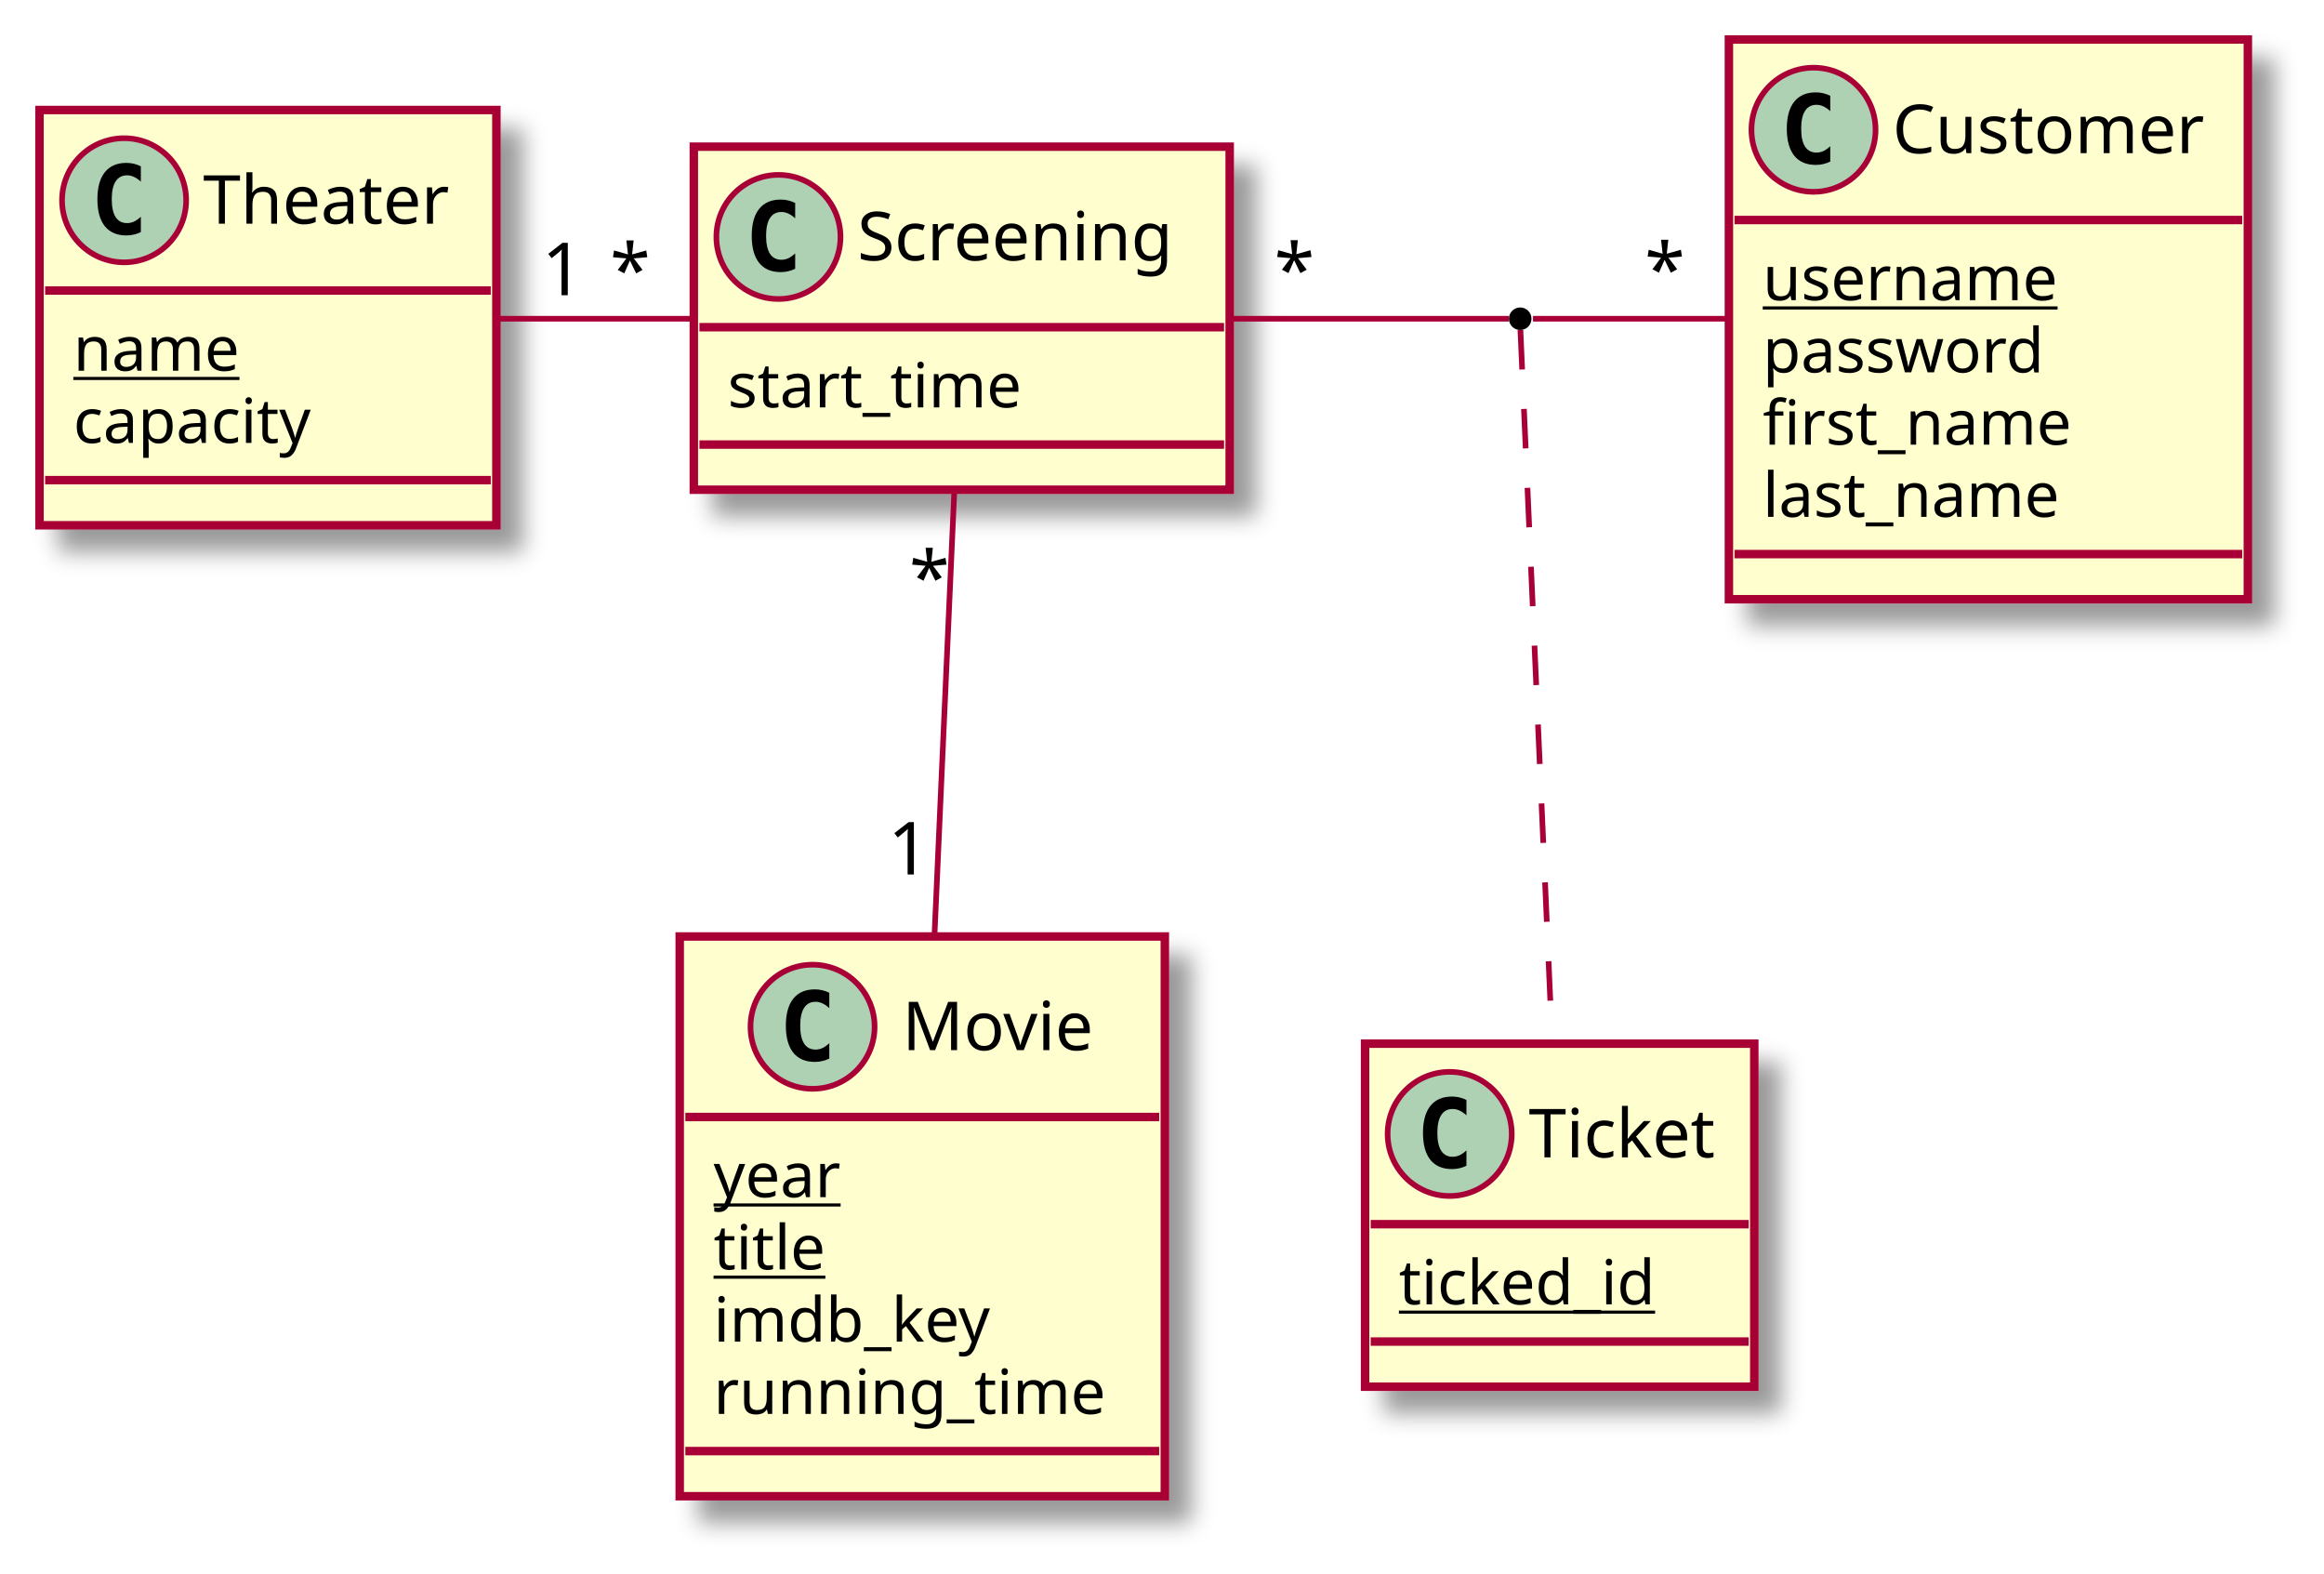
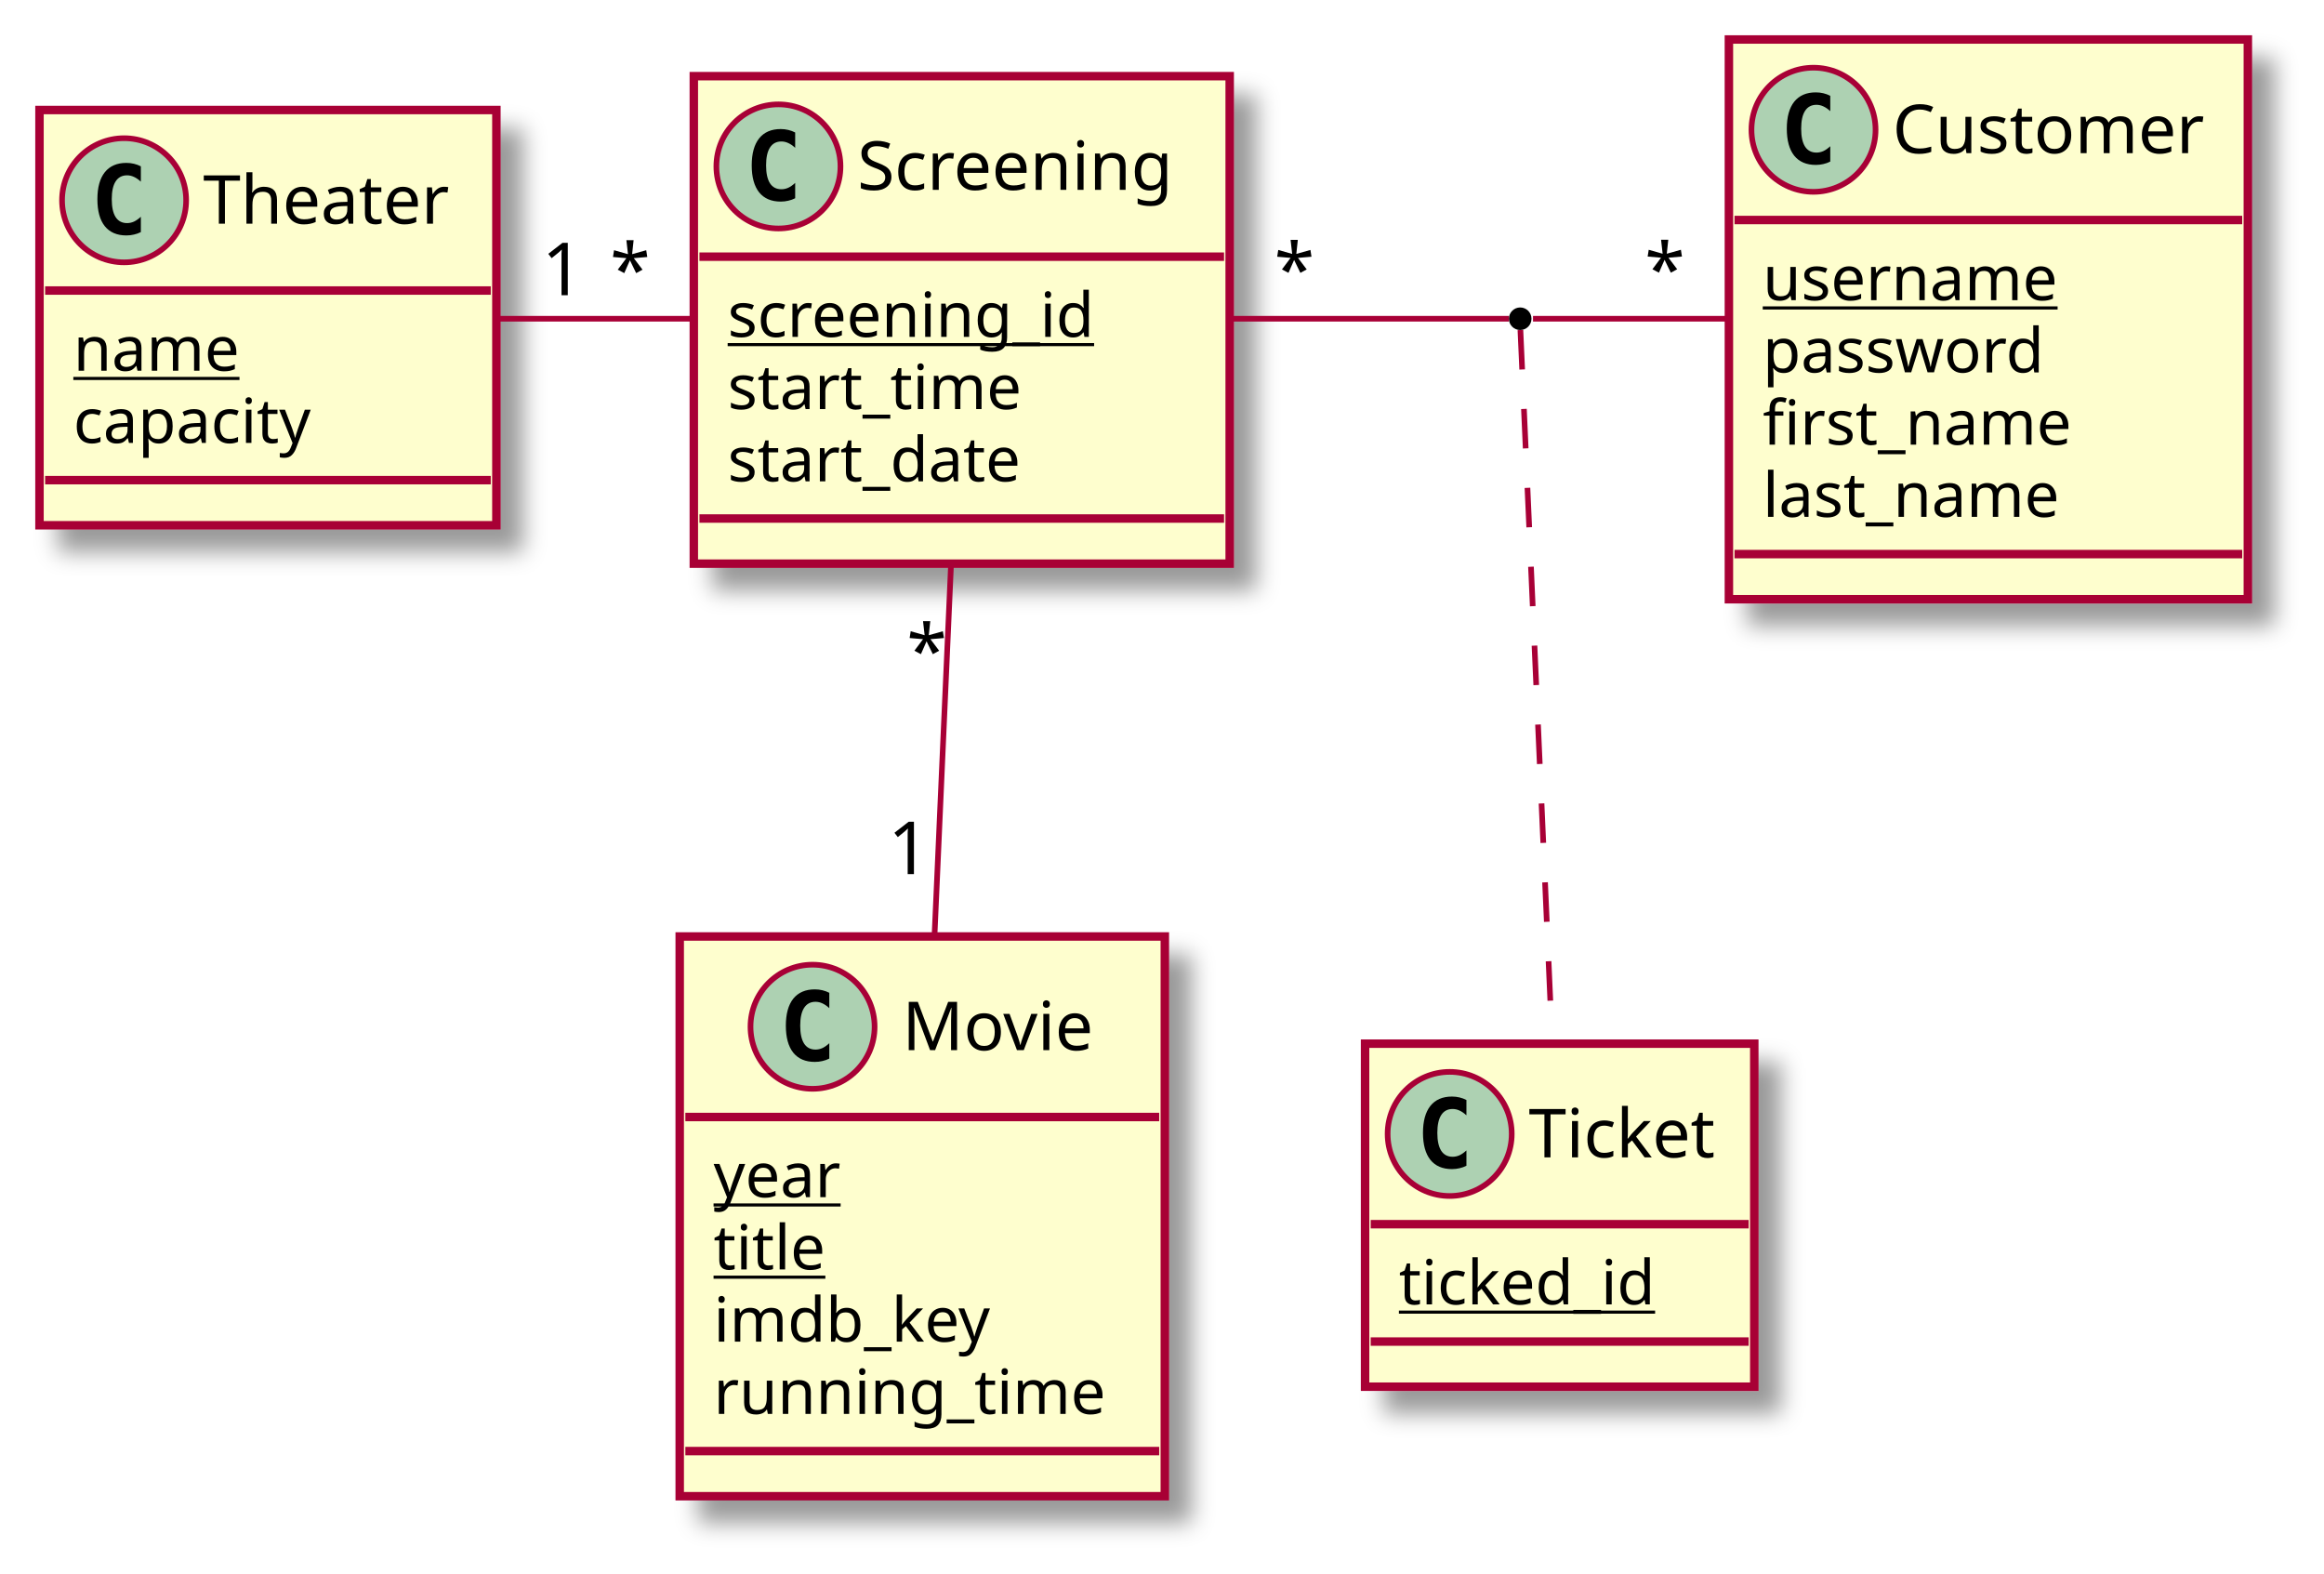
<svg xmlns="http://www.w3.org/2000/svg" contentScriptType="application/ecmascript" contentStyleType="text/css" height="279px" preserveAspectRatio="none" style="width:412px;height:279px;" version="1.1" viewBox="0 0 412 279" width="412px" zoomAndPan="magnify">
  <defs>
-     <filter height="300%" id="fcrxfk8lwynpb" width="300%" x="-1" y="-1">
+     <filter height="300%" id="f1awpqcsqw0pac" width="300%" x="-1" y="-1">
      <feGaussianBlur result="blurOut" stdDeviation="2.0" />
      <feColorMatrix in="blurOut" result="blurOut2" type="matrix" values="0 0 0 0 0 0 0 0 0 0 0 0 0 0 0 0 0 0 .4 0" />
      <feOffset dx="4.0" dy="4.0" in="blurOut2" result="blurOut3" />
      <feBlend in="SourceGraphic" in2="blurOut3" mode="normal" />
    </filter>
  </defs>
  <g>
-     <rect codeLine="1" fill="#FEFECE" filter="url(#fcrxfk8lwynpb)" height="99.219" id="Movie" style="stroke:#A80036;stroke-width:1.5;" width="86" x="120.5" y="166" />
+     <rect codeLine="1" fill="#FEFECE" filter="url(#f1awpqcsqw0pac)" height="99.219" id="Movie" style="stroke:#A80036;stroke-width:1.5;" width="86" x="120.5" y="166" />
    <ellipse cx="144.05" cy="182" fill="#ADD1B2" rx="11" ry="11" style="stroke:#A80036;stroke-width:1.0;" />
    <path d="M147.019,187.641 Q146.441,187.938 145.8,188.078 Q145.159,188.234 144.456,188.234 Q141.956,188.234 140.628,186.594 Q139.316,184.938 139.316,181.812 Q139.316,178.688 140.628,177.031 Q141.956,175.375 144.456,175.375 Q145.159,175.375 145.8,175.531 Q146.456,175.688 147.019,175.984 L147.019,178.703 Q146.394,178.125 145.8,177.859 Q145.206,177.578 144.581,177.578 Q143.238,177.578 142.55,178.656 Q141.863,179.719 141.863,181.812 Q141.863,183.906 142.55,184.984 Q143.238,186.047 144.581,186.047 Q145.206,186.047 145.8,185.781 Q146.394,185.5 147.019,184.922 L147.019,187.641 Z " fill="#000000" />
    <text fill="#000000" font-family="sans-serif" font-size="12" lengthAdjust="spacingAndGlyphs" textLength="35" x="159.95" y="186.154">Movie</text>
    <line style="stroke:#A80036;stroke-width:1.5;" x1="121.5" x2="205.5" y1="198" y2="198" />
    <text fill="#000000" font-family="sans-serif" font-size="11" lengthAdjust="spacingAndGlyphs" text-decoration="underline" textLength="25" x="126.5" y="212.21">year</text>
    <text fill="#000000" font-family="sans-serif" font-size="11" lengthAdjust="spacingAndGlyphs" text-decoration="underline" textLength="21" x="126.5" y="225.015">title</text>
    <text fill="#000000" font-family="sans-serif" font-size="11" lengthAdjust="spacingAndGlyphs" textLength="53" x="126.5" y="237.82">imdb_key</text>
    <text fill="#000000" font-family="sans-serif" font-size="11" lengthAdjust="spacingAndGlyphs" textLength="74" x="126.5" y="250.625">running_time</text>
    <line style="stroke:#A80036;stroke-width:1.5;" x1="121.5" x2="205.5" y1="257.219" y2="257.219" />
-     <rect codeLine="7" fill="#FEFECE" filter="url(#fcrxfk8lwynpb)" height="60.805" id="Ticket" style="stroke:#A80036;stroke-width:1.5;" width="69" x="242" y="185" />
+     <rect codeLine="7" fill="#FEFECE" filter="url(#f1awpqcsqw0pac)" height="60.805" id="Ticket" style="stroke:#A80036;stroke-width:1.5;" width="69" x="242" y="185" />
    <ellipse cx="257" cy="201" fill="#ADD1B2" rx="11" ry="11" style="stroke:#A80036;stroke-width:1.0;" />
    <path d="M259.969,206.641 Q259.391,206.938 258.75,207.078 Q258.109,207.234 257.406,207.234 Q254.906,207.234 253.578,205.594 Q252.266,203.938 252.266,200.812 Q252.266,197.688 253.578,196.031 Q254.906,194.375 257.406,194.375 Q258.109,194.375 258.75,194.531 Q259.406,194.688 259.969,194.984 L259.969,197.703 Q259.344,197.125 258.75,196.859 Q258.156,196.578 257.531,196.578 Q256.188,196.578 255.5,197.656 Q254.812,198.719 254.812,200.812 Q254.812,202.906 255.5,203.984 Q256.188,205.047 257.531,205.047 Q258.156,205.047 258.75,204.781 Q259.344,204.5 259.969,203.922 L259.969,206.641 Z " fill="#000000" />
    <text fill="#000000" font-family="sans-serif" font-size="12" lengthAdjust="spacingAndGlyphs" textLength="37" x="271" y="205.154">Ticket</text>
    <line style="stroke:#A80036;stroke-width:1.5;" x1="243" x2="310" y1="217" y2="217" />
    <text fill="#000000" font-family="sans-serif" font-size="11" lengthAdjust="spacingAndGlyphs" text-decoration="underline" textLength="49" x="248" y="231.21">ticked_id</text>
    <line style="stroke:#A80036;stroke-width:1.5;" x1="243" x2="310" y1="237.805" y2="237.805" />
-     <rect codeLine="10" fill="#FEFECE" filter="url(#fcrxfk8lwynpb)" height="99.219" id="Customer" style="stroke:#A80036;stroke-width:1.5;" width="92" x="306.5" y="7" />
+     <rect codeLine="10" fill="#FEFECE" filter="url(#f1awpqcsqw0pac)" height="99.219" id="Customer" style="stroke:#A80036;stroke-width:1.5;" width="92" x="306.5" y="7" />
    <ellipse cx="321.5" cy="23" fill="#ADD1B2" rx="11" ry="11" style="stroke:#A80036;stroke-width:1.0;" />
    <path d="M324.469,28.641 Q323.891,28.938 323.25,29.078 Q322.609,29.234 321.906,29.234 Q319.406,29.234 318.078,27.594 Q316.766,25.938 316.766,22.812 Q316.766,19.688 318.078,18.031 Q319.406,16.375 321.906,16.375 Q322.609,16.375 323.25,16.531 Q323.906,16.688 324.469,16.984 L324.469,19.703 Q323.844,19.125 323.25,18.859 Q322.656,18.578 322.031,18.578 Q320.688,18.578 320,19.656 Q319.312,20.719 319.312,22.812 Q319.312,24.906 320,25.984 Q320.688,27.047 322.031,27.047 Q322.656,27.047 323.25,26.781 Q323.844,26.5 324.469,25.922 L324.469,28.641 Z " fill="#000000" />
    <text fill="#000000" font-family="sans-serif" font-size="12" lengthAdjust="spacingAndGlyphs" textLength="60" x="335.5" y="27.154">Customer</text>
    <line style="stroke:#A80036;stroke-width:1.5;" x1="307.5" x2="397.5" y1="39" y2="39" />
    <text fill="#000000" font-family="sans-serif" font-size="11" lengthAdjust="spacingAndGlyphs" text-decoration="underline" textLength="58" x="312.5" y="53.21">username</text>
    <text fill="#000000" font-family="sans-serif" font-size="11" lengthAdjust="spacingAndGlyphs" textLength="56" x="312.5" y="66.015">password</text>
    <text fill="#000000" font-family="sans-serif" font-size="11" lengthAdjust="spacingAndGlyphs" textLength="61" x="312.5" y="78.82">first_name</text>
    <text fill="#000000" font-family="sans-serif" font-size="11" lengthAdjust="spacingAndGlyphs" textLength="59" x="312.5" y="91.624">last_name</text>
    <line style="stroke:#A80036;stroke-width:1.5;" x1="307.5" x2="397.5" y1="98.219" y2="98.219" />
-     <rect codeLine="16" fill="#FEFECE" filter="url(#fcrxfk8lwynpb)" height="60.805" id="Screening" style="stroke:#A80036;stroke-width:1.5;" width="95" x="123" y="26" />
-     <ellipse cx="138" cy="42" fill="#ADD1B2" rx="11" ry="11" style="stroke:#A80036;stroke-width:1.0;" />
-     <path d="M140.969,47.641 Q140.391,47.938 139.75,48.078 Q139.109,48.234 138.406,48.234 Q135.906,48.234 134.578,46.594 Q133.266,44.938 133.266,41.812 Q133.266,38.688 134.578,37.031 Q135.906,35.375 138.406,35.375 Q139.109,35.375 139.75,35.531 Q140.406,35.688 140.969,35.984 L140.969,38.703 Q140.344,38.125 139.75,37.859 Q139.156,37.578 138.531,37.578 Q137.188,37.578 136.5,38.656 Q135.812,39.719 135.812,41.812 Q135.812,43.906 136.5,44.984 Q137.188,46.047 138.531,46.047 Q139.156,46.047 139.75,45.781 Q140.344,45.5 140.969,44.922 L140.969,47.641 Z " fill="#000000" />
-     <text fill="#000000" font-family="sans-serif" font-size="12" lengthAdjust="spacingAndGlyphs" textLength="63" x="152" y="46.154">Screening</text>
-     <line style="stroke:#A80036;stroke-width:1.5;" x1="124" x2="217" y1="58" y2="58" />
-     <text fill="#000000" font-family="sans-serif" font-size="11" lengthAdjust="spacingAndGlyphs" textLength="58" x="129" y="72.21">start_time</text>
-     <line style="stroke:#A80036;stroke-width:1.5;" x1="124" x2="217" y1="78.805" y2="78.805" />
-     <rect codeLine="19" fill="#FEFECE" filter="url(#fcrxfk8lwynpb)" height="73.609" id="Theater" style="stroke:#A80036;stroke-width:1.5;" width="81" x="7" y="19.5" />
+     <rect codeLine="16" fill="#FEFECE" filter="url(#f1awpqcsqw0pac)" height="86.414" id="Screening" style="stroke:#A80036;stroke-width:1.5;" width="95" x="123" y="13.5" />
+     <ellipse cx="138" cy="29.5" fill="#ADD1B2" rx="11" ry="11" style="stroke:#A80036;stroke-width:1.0;" />
+     <path d="M140.969,35.141 Q140.391,35.438 139.75,35.578 Q139.109,35.734 138.406,35.734 Q135.906,35.734 134.578,34.094 Q133.266,32.438 133.266,29.312 Q133.266,26.188 134.578,24.531 Q135.906,22.875 138.406,22.875 Q139.109,22.875 139.75,23.031 Q140.406,23.188 140.969,23.484 L140.969,26.203 Q140.344,25.625 139.75,25.359 Q139.156,25.078 138.531,25.078 Q137.188,25.078 136.5,26.156 Q135.812,27.219 135.812,29.312 Q135.812,31.406 136.5,32.484 Q137.188,33.547 138.531,33.547 Q139.156,33.547 139.75,33.281 Q140.344,33 140.969,32.422 L140.969,35.141 Z " fill="#000000" />
+     <text fill="#000000" font-family="sans-serif" font-size="12" lengthAdjust="spacingAndGlyphs" textLength="63" x="152" y="33.654">Screening</text>
+     <line style="stroke:#A80036;stroke-width:1.5;" x1="124" x2="217" y1="45.5" y2="45.5" />
+     <text fill="#000000" font-family="sans-serif" font-size="11" lengthAdjust="spacingAndGlyphs" text-decoration="underline" textLength="72" x="129" y="59.71">screening_id</text>
+     <text fill="#000000" font-family="sans-serif" font-size="11" lengthAdjust="spacingAndGlyphs" textLength="58" x="129" y="72.515">start_time</text>
+     <text fill="#000000" font-family="sans-serif" font-size="11" lengthAdjust="spacingAndGlyphs" textLength="58" x="129" y="85.32">start_date</text>
+     <line style="stroke:#A80036;stroke-width:1.5;" x1="124" x2="217" y1="91.914" y2="91.914" />
+     <rect codeLine="21" fill="#FEFECE" filter="url(#f1awpqcsqw0pac)" height="73.609" id="Theater" style="stroke:#A80036;stroke-width:1.5;" width="81" x="7" y="19.5" />
    <ellipse cx="22" cy="35.5" fill="#ADD1B2" rx="11" ry="11" style="stroke:#A80036;stroke-width:1.0;" />
    <path d="M24.969,41.141 Q24.391,41.438 23.75,41.578 Q23.109,41.734 22.406,41.734 Q19.906,41.734 18.578,40.094 Q17.266,38.438 17.266,35.312 Q17.266,32.188 18.578,30.531 Q19.906,28.875 22.406,28.875 Q23.109,28.875 23.75,29.031 Q24.406,29.188 24.969,29.484 L24.969,32.203 Q24.344,31.625 23.75,31.359 Q23.156,31.078 22.531,31.078 Q21.188,31.078 20.5,32.156 Q19.812,33.219 19.812,35.312 Q19.812,37.406 20.5,38.484 Q21.188,39.547 22.531,39.547 Q23.156,39.547 23.75,39.281 Q24.344,39 24.969,38.422 L24.969,41.141 Z " fill="#000000" />
    <text fill="#000000" font-family="sans-serif" font-size="12" lengthAdjust="spacingAndGlyphs" textLength="49" x="36" y="39.654">Theater</text>
    <line style="stroke:#A80036;stroke-width:1.5;" x1="8" x2="87" y1="51.5" y2="51.5" />
    <text fill="#000000" font-family="sans-serif" font-size="11" lengthAdjust="spacingAndGlyphs" text-decoration="underline" textLength="32" x="13" y="65.71">name</text>
    <text fill="#000000" font-family="sans-serif" font-size="11" lengthAdjust="spacingAndGlyphs" textLength="46" x="13" y="78.515">capacity</text>
    <line style="stroke:#A80036;stroke-width:1.5;" x1="8" x2="87" y1="85.109" y2="85.109" />
    <ellipse cx="269.5" cy="56.5" fill="#000000" rx="2" ry="2" style="stroke:none;stroke-width:1.0;" />
-     <path codeLine="24" d="M88.34,56.5 C99.79,56.5 111.23,56.5 122.68,56.5 " fill="none" id="Theater-Screening" style="stroke:#A80036;stroke-width:1.0;" />
+     <path codeLine="26" d="M88.34,56.5 C99.79,56.5 111.23,56.5 122.68,56.5 " fill="none" id="Theater-Screening" style="stroke:#A80036;stroke-width:1.0;" />
    <text fill="#000000" font-family="sans-serif" font-size="13" lengthAdjust="spacingAndGlyphs" textLength="8" x="96.047" y="52.323">1</text>
-     <text fill="#000000" font-family="sans-serif" font-size="13" lengthAdjust="spacingAndGlyphs" textLength="7" x="108.142" y="52.489">*</text>
-     <path codeLine="25" d="M169.18,87.03 C168.19,109.24 166.82,140.15 165.66,165.97 " fill="none" id="Screening-Movie" style="stroke:#A80036;stroke-width:1.0;" />
-     <text fill="#000000" font-family="sans-serif" font-size="13" lengthAdjust="spacingAndGlyphs" textLength="7" x="161.186" y="106.974">*</text>
-     <text fill="#000000" font-family="sans-serif" font-size="13" lengthAdjust="spacingAndGlyphs" textLength="8" x="157.401" y="155.011">1</text>
+     <text fill="#000000" font-family="sans-serif" font-size="13" lengthAdjust="spacingAndGlyphs" textLength="7" x="108.142" y="52.445">*</text>
+     <path codeLine="27" d="M168.62,99.57 C167.71,120.01 166.61,144.68 165.67,165.91 " fill="none" id="Screening-Movie" style="stroke:#A80036;stroke-width:1.0;" />
+     <text fill="#000000" font-family="sans-serif" font-size="13" lengthAdjust="spacingAndGlyphs" textLength="7" x="160.729" y="119.989">*</text>
+     <text fill="#000000" font-family="sans-serif" font-size="13" lengthAdjust="spacingAndGlyphs" textLength="8" x="157.413" y="154.943">1</text>
    <path d="M218.07,56.5 C234.54,56.5 251.02,56.5 267.49,56.5 " fill="none" id="Screening-apoint10" style="stroke:#A80036;stroke-width:1.0;" />
-     <text fill="#000000" font-family="sans-serif" font-size="13" lengthAdjust="spacingAndGlyphs" textLength="7" x="225.89" y="52.444">*</text>
+     <text fill="#000000" font-family="sans-serif" font-size="13" lengthAdjust="spacingAndGlyphs" textLength="7" x="225.89" y="52.397">*</text>
    <path d="M271.77,56.5 C283.33,56.5 294.9,56.5 306.46,56.5 " fill="none" id="apoint10-Customer" style="stroke:#A80036;stroke-width:1.0;" />
    <text fill="#000000" font-family="sans-serif" font-size="13" lengthAdjust="spacingAndGlyphs" textLength="7" x="291.565" y="52.365">*</text>
    <path d="M269.54,58.5 C269.97,67.98 273.29,142.43 275.18,184.96 " fill="none" id="apoint10-Ticket" style="stroke:#A80036;stroke-width:1.0;stroke-dasharray:7.0,7.0;" />
  </g>
</svg>
